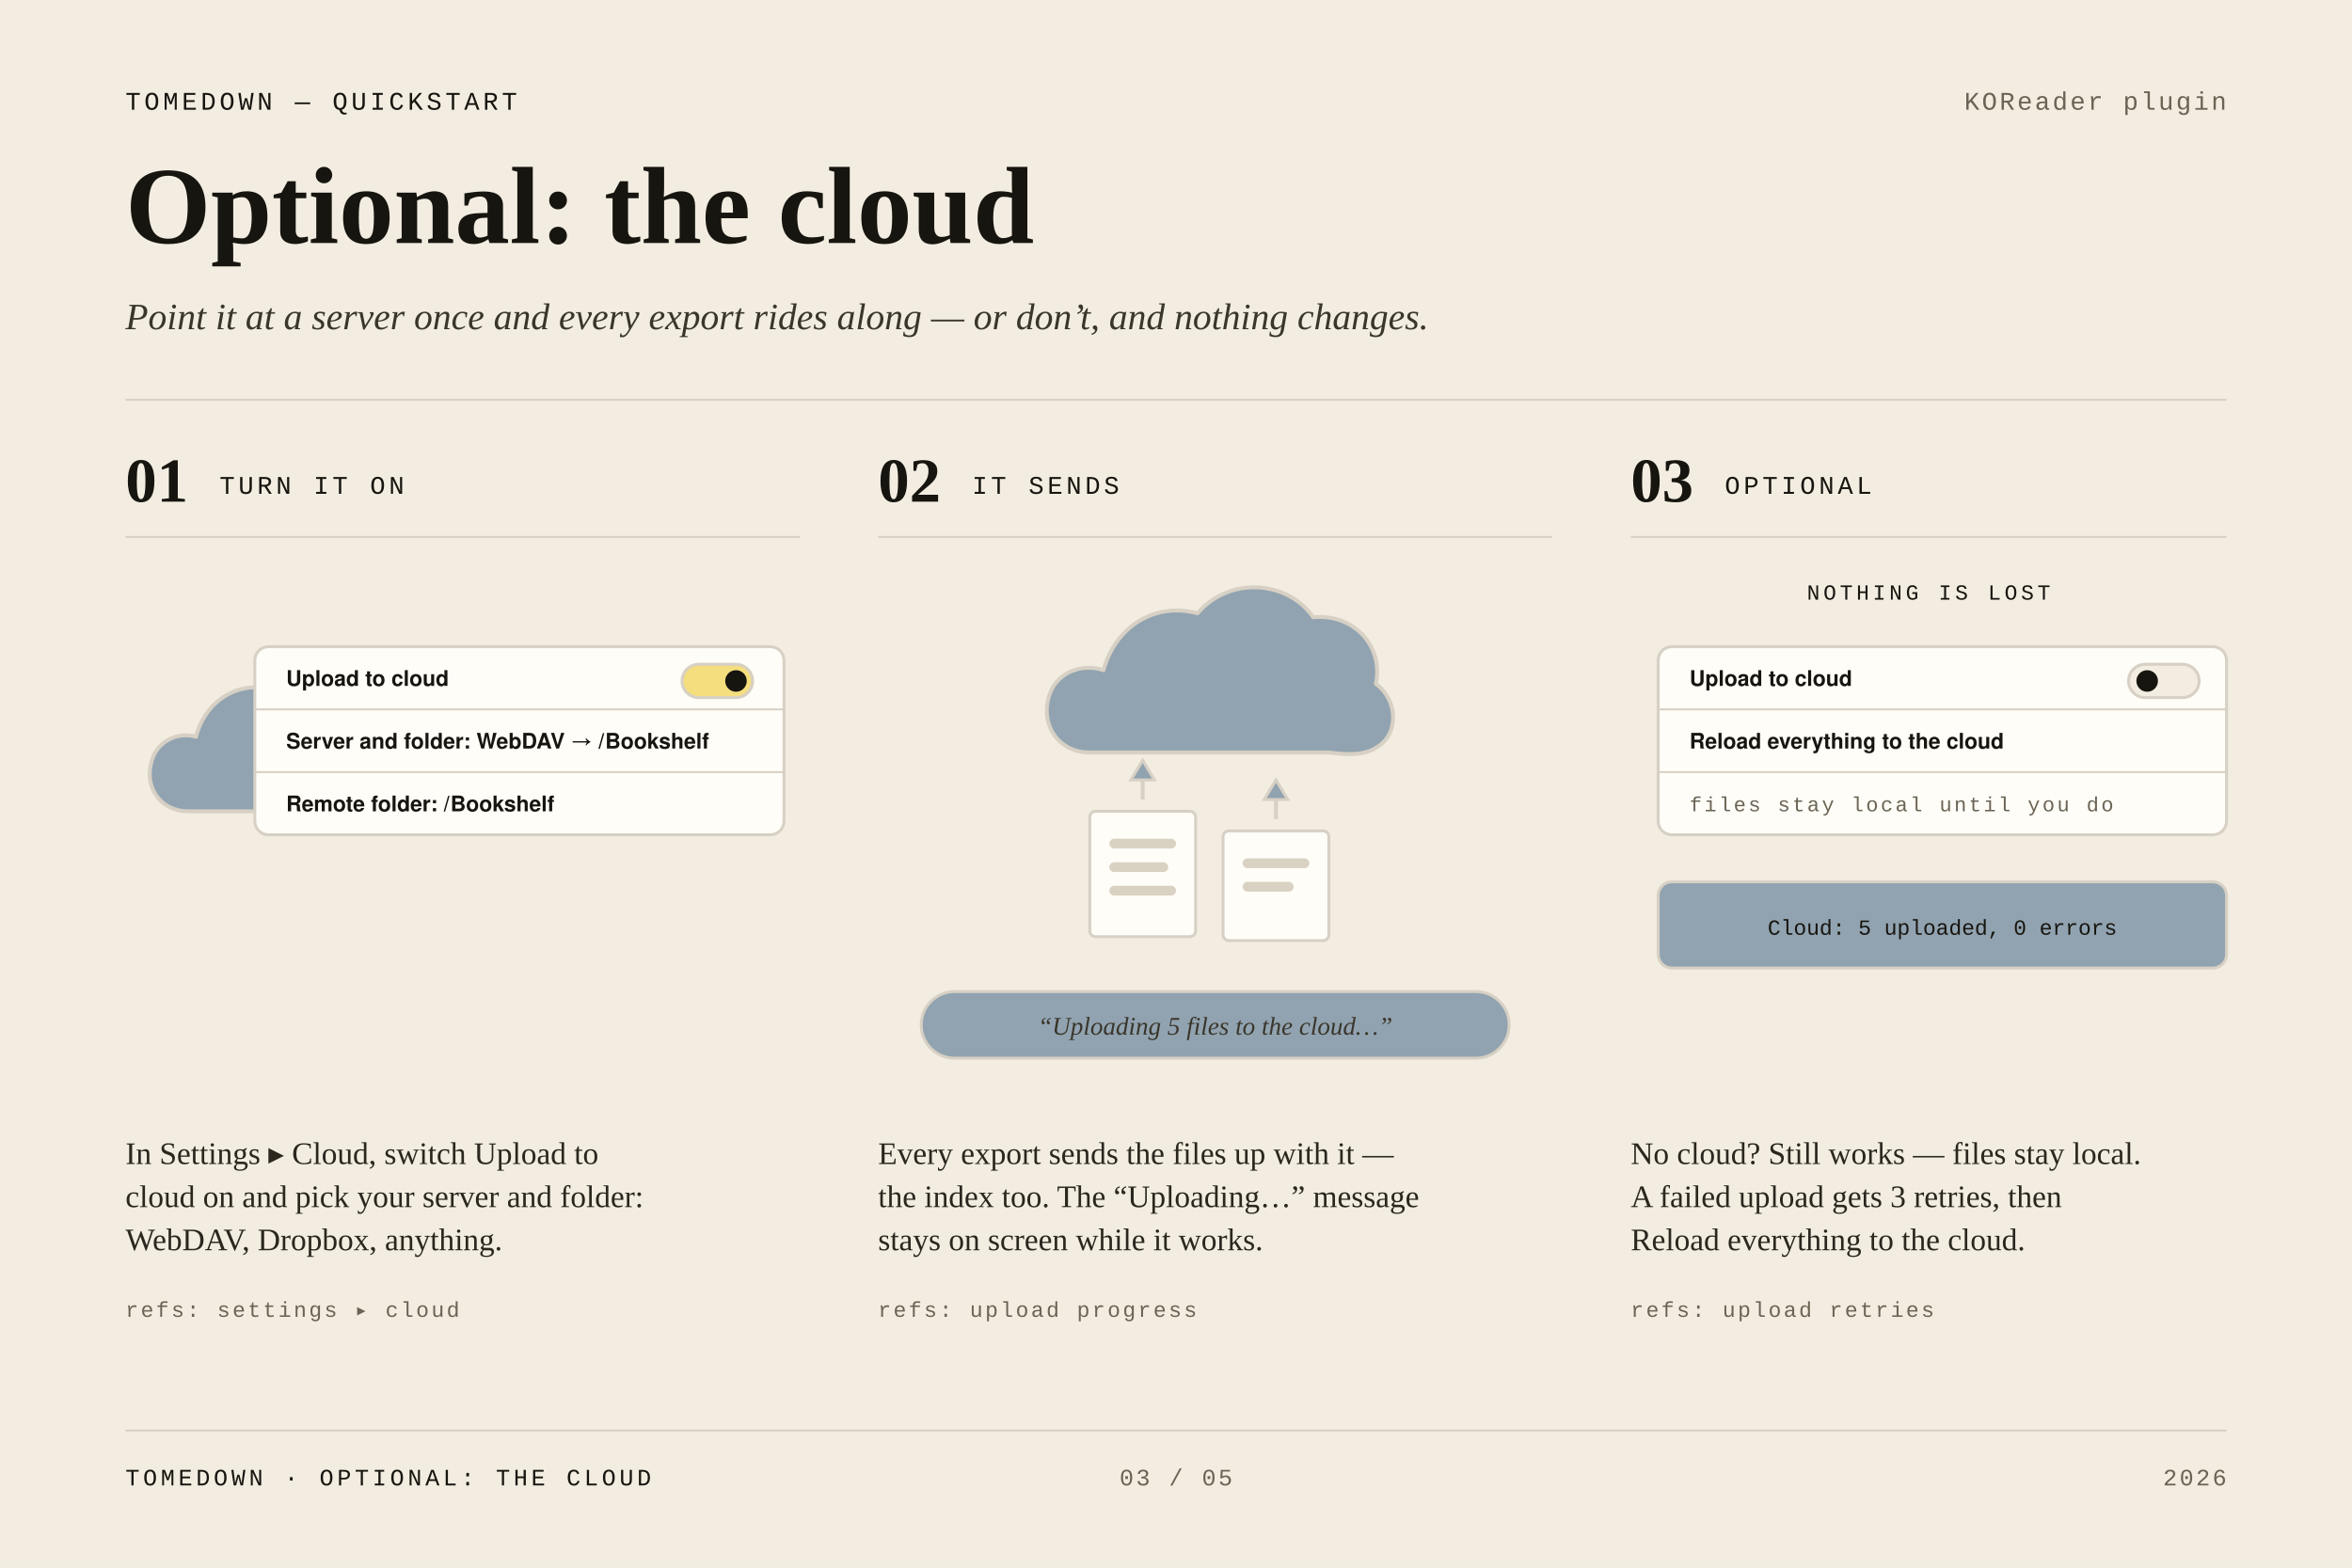
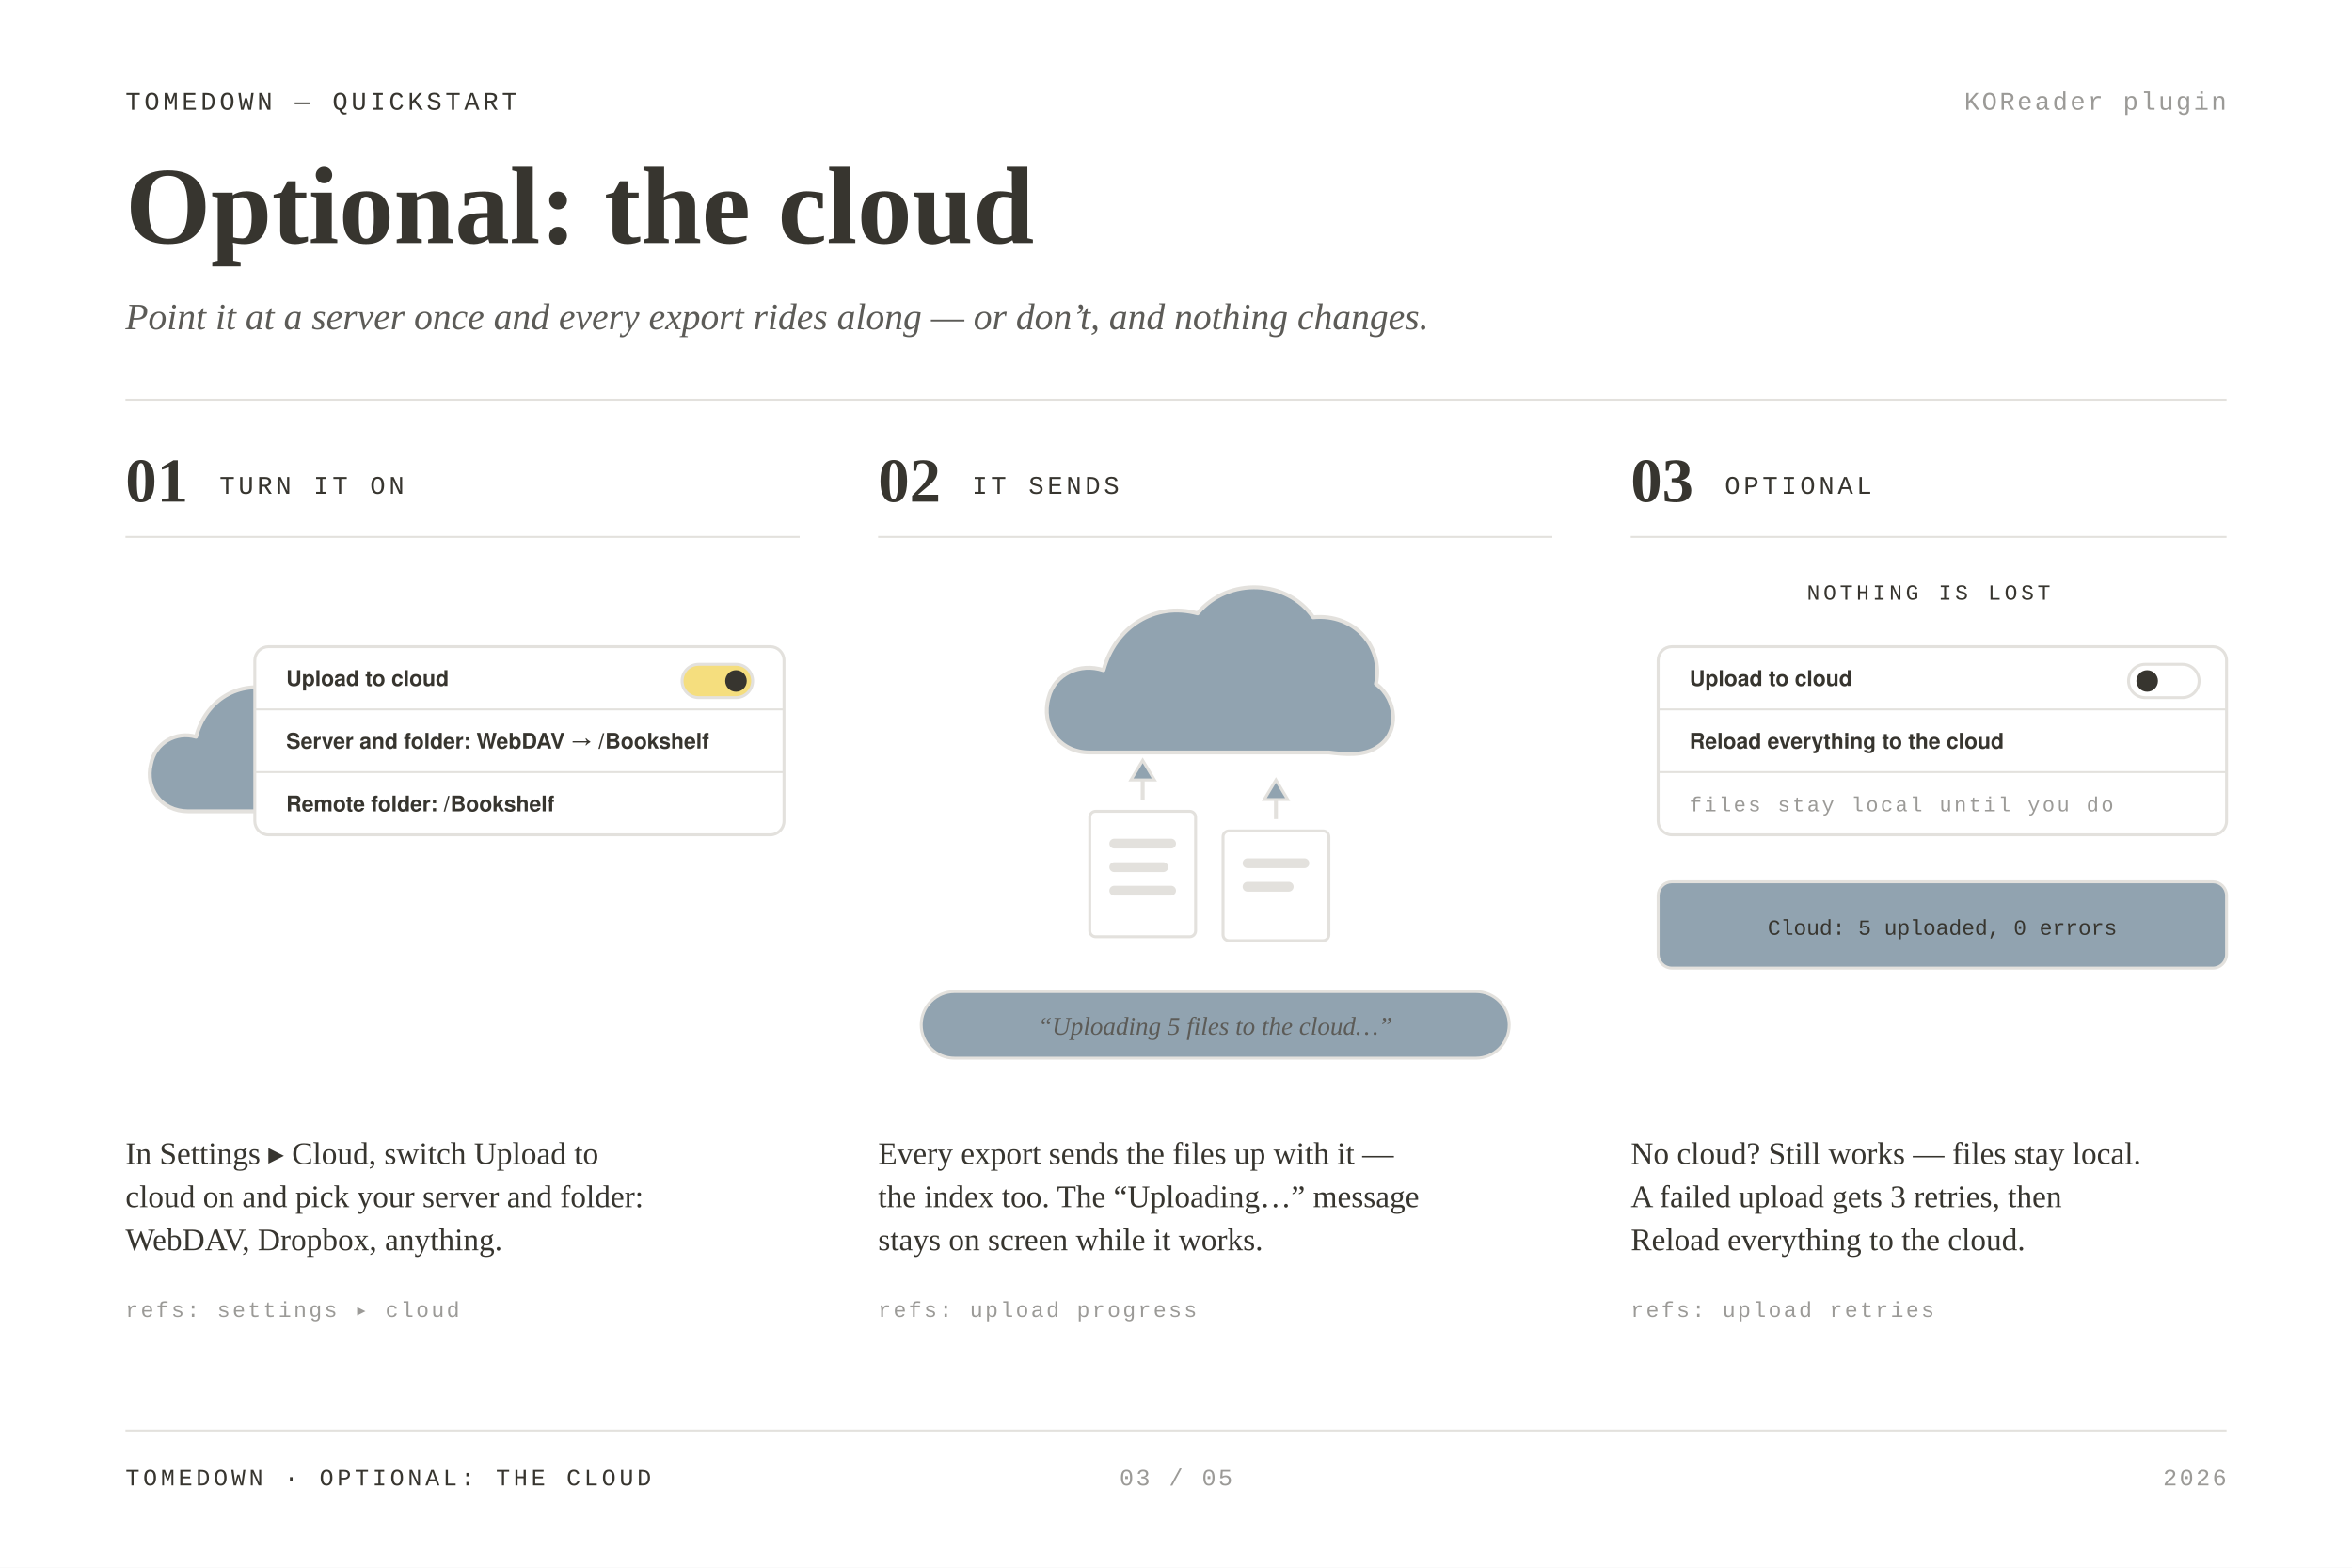
<svg xmlns="http://www.w3.org/2000/svg" width="1740" height="1160" viewBox="0 0 1200 800" role="img" aria-label="Tomedown quickstart tutorial 03 — Optional: the cloud: switch upload on, every export sends the files, and without a cloud everything still works">
  <style>
-     .display { font-family: Georgia, "Times New Roman", serif; font-weight: 700; fill: #17150F; }
-     .deck    { font-family: Georgia, "Times New Roman", serif; font-style: italic; fill: #3A362C; }
-     .label   { font-family: "SF Mono", Menlo, Consolas, "Liberation Mono", monospace; letter-spacing: 1.8px; fill: #17150F; }
-     .labelm  { font-family: "SF Mono", Menlo, Consolas, "Liberation Mono", monospace; letter-spacing: 1.2px; fill: #6B6455; }
-     .body    { font-family: Georgia, "Times New Roman", serif; fill: #2B271F; }
-     .menu    { font-family: "Helvetica Neue", Helvetica, Arial, sans-serif; font-weight: 700; fill: #17150F; }
-     .code    { font-family: "SF Mono", Menlo, Consolas, "Liberation Mono", monospace; fill: #17150F; }
-     .rule    { stroke: #D7D0C4; stroke-width: 1; }
-     .hair    { stroke: #D7D0C4; stroke-width: 1; opacity: 1; }
-     .card    { fill: #FFFDF7; stroke: #D7D0C4; stroke-width: 1.5; }
-     .frame   { fill: #FFFDF7; stroke: #D7D0C4; stroke-width: 1.5; }
-     .skel    { fill: #D9D2C2; }
+     .display { font-family: Georgia, "Times New Roman", serif; font-weight: 700; fill: #37352F; }
+     .deck    { font-family: Georgia, "Times New Roman", serif; font-style: italic; fill: #5C5B57; }
+     .label   { font-family: "SF Mono", Menlo, Consolas, "Liberation Mono", monospace; letter-spacing: 1.8px; fill: #37352F; }
+     .labelm  { font-family: "SF Mono", Menlo, Consolas, "Liberation Mono", monospace; letter-spacing: 1.2px; fill: #9B9A97; }
+     .body    { font-family: Georgia, "Times New Roman", serif; fill: #37352F; }
+     .menu    { font-family: "Helvetica Neue", Helvetica, Arial, sans-serif; font-weight: 700; fill: #37352F; }
+     .code    { font-family: "SF Mono", Menlo, Consolas, "Liberation Mono", monospace; fill: #37352F; }
+     .rule    { stroke: #E3E1DD; stroke-width: 1; }
+     .hair    { stroke: #E3E1DD; stroke-width: 1; opacity: 1; }
+     .card    { fill: #FFFFFF; stroke: #E3E1DD; stroke-width: 1.5; }
+     .frame   { fill: #FFFFFF; stroke: #E3E1DD; stroke-width: 1.5; }
+     .skel    { fill: #E3E1DD; }
    .accent  { fill: #F5DE7E; }
-     .cloud   { fill: #91A3B0; stroke: #D7D0C4; stroke-width: 2; stroke-linejoin: round; }
-     .cloudtri{ fill: #91A3B0; stroke: #D7D0C4; stroke-width: 1.5; }
-     .cloudbox{ fill: #91A3B0; stroke: #D7D0C4; stroke-width: 1.5; }
+     .cloud   { fill: #91A3B0; stroke: #E3E1DD; stroke-width: 2; stroke-linejoin: round; }
+     .cloudtri{ fill: #91A3B0; stroke: #E3E1DD; stroke-width: 1.5; }
+     .cloudbox{ fill: #91A3B0; stroke: #E3E1DD; stroke-width: 1.5; }
  </style>
-   <rect width="1200" height="800" fill="#F3EDE1" />
+   <rect width="1200" height="800" fill="#FFFFFF" />
  <text class="label" x="64" y="56" font-size="13">TOMEDOWN — QUICKSTART</text>
  <text class="labelm" x="1136" y="56" font-size="13" text-anchor="end">KOReader plugin</text>
  <text class="display" x="64" y="124" font-size="56">Optional: the cloud</text>
  <text class="deck" x="64" y="168" font-size="19">Point it at a server once and every export rides along — or don’t, and nothing changes.</text>
  <line class="rule" x1="64" y1="204" x2="1136" y2="204" />
  <text class="display" x="64" y="256" font-size="32">01</text>
  <text class="label" x="112" y="252" font-size="13">TURN IT ON</text>
  <line class="hair" x1="64" y1="274" x2="408" y2="274" />
  <path class="cloud" d="M96 414 C82 414 74 402 77 390 C79 379 90 373 100 376 C105 357 122 347 140 352 C154 336 180 337 190 353 C208 350 220 364 217 379 C228 386 230 401 220 410 C213 416 202 416 194 414 Z" />
  <rect class="card" x="130" y="330" width="270" height="96" rx="7" />
  <line class="hair" x1="130" y1="362" x2="400" y2="362" />
  <line class="hair" x1="130" y1="394" x2="400" y2="394" />
  <text class="menu" x="146" y="350" font-size="11">Upload to cloud</text>
-   <rect x="348" y="339" width="36" height="17" rx="8.5" fill="#F5DE7E" stroke="#D7D0C4" stroke-width="1.5" />
-   <circle cx="375.5" cy="347.5" r="5.5" fill="#17150F" />
+   <rect x="348" y="339" width="36" height="17" rx="8.5" fill="#F5DE7E" stroke="#E3E1DD" stroke-width="1.5" />
+   <circle cx="375.5" cy="347.5" r="5.5" fill="#37352F" />
  <text class="menu" x="146" y="382" font-size="11">Server and folder: WebDAV → /Bookshelf</text>
  <text class="menu" x="146" y="414" font-size="11">Remote folder: /Bookshelf</text>
  <text class="body" x="64" y="594" font-size="16">In Settings ▸ Cloud, switch Upload to</text>
  <text class="body" x="64" y="616" font-size="16">cloud on and pick your server and folder:</text>
  <text class="body" x="64" y="638" font-size="16">WebDAV, Dropbox, anything.</text>
  <text class="labelm" x="64" y="672" font-size="11">refs: settings ▸ cloud</text>
  <text class="display" x="448" y="256" font-size="32">02</text>
  <text class="label" x="496" y="252" font-size="13">IT SENDS</text>
  <line class="hair" x1="448" y1="274" x2="792" y2="274" />
  <path class="cloud" d="M556 384 C540 384 531 370 535 356 C538 344 551 338 563 342 C569 320 589 307 611 313 C627 294 657 296 670 315 C691 313 706 330 702 349 C713 357 714 374 703 381 C696 386 686 385 678 384 Z" />
  <rect class="card" x="556" y="414" width="54" height="64" rx="3" />
  <rect class="skel" x="566" y="428" width="34" height="5" rx="2.5" />
  <rect class="skel" x="566" y="440" width="30" height="5" rx="2.5" />
  <rect class="skel" x="566" y="452" width="34" height="5" rx="2.5" />
  <rect class="card" x="624" y="424" width="54" height="56" rx="3" />
  <rect class="skel" x="634" y="438" width="34" height="5" rx="2.5" />
  <rect class="skel" x="634" y="450" width="26" height="5" rx="2.5" />
-   <path d="M583 408 V394" fill="none" stroke="#D7D0C4" stroke-width="2" />
+   <path d="M583 408 V394" fill="none" stroke="#E3E1DD" stroke-width="2" />
  <path class="cloudtri" d="M577 398 L583 388 L589 398 Z" />
-   <path d="M651 418 V404" fill="none" stroke="#D7D0C4" stroke-width="2" />
+   <path d="M651 418 V404" fill="none" stroke="#E3E1DD" stroke-width="2" />
  <path class="cloudtri" d="M645 408 L651 398 L657 408 Z" />
  <rect class="cloudbox" x="470" y="506" width="300" height="34" rx="17" />
  <text class="deck" x="620" y="528" font-size="13" text-anchor="middle">“Uploading 5 files to the cloud…”</text>
  <text class="body" x="448" y="594" font-size="16">Every export sends the files up with it —</text>
  <text class="body" x="448" y="616" font-size="16">the index too. The “Uploading…” message</text>
  <text class="body" x="448" y="638" font-size="16">stays on screen while it works.</text>
  <text class="labelm" x="448" y="672" font-size="11">refs: upload progress</text>
  <text class="display" x="832" y="256" font-size="32">03</text>
  <text class="label" x="880" y="252" font-size="13">OPTIONAL</text>
  <line class="hair" x1="832" y1="274" x2="1136" y2="274" />
  <text class="label" x="984" y="306" font-size="11" text-anchor="middle">NOTHING IS LOST</text>
  <rect class="card" x="846" y="330" width="290" height="96" rx="7" />
  <line class="hair" x1="846" y1="362" x2="1136" y2="362" />
  <line class="hair" x1="846" y1="394" x2="1136" y2="394" />
  <text class="menu" x="862" y="350" font-size="11">Upload to cloud</text>
-   <rect x="1086" y="339" width="36" height="17" rx="8.5" fill="#F3EDE1" stroke="#D7D0C4" stroke-width="1.5" />
-   <circle cx="1095.5" cy="347.5" r="5.5" fill="#17150F" />
+   <rect x="1086" y="339" width="36" height="17" rx="8.5" fill="#FFFFFF" stroke="#E3E1DD" stroke-width="1.5" />
+   <circle cx="1095.5" cy="347.5" r="5.5" fill="#37352F" />
  <text class="menu" x="862" y="382" font-size="11">Reload everything to the cloud</text>
  <text class="labelm" x="862" y="414" font-size="10.5">files stay local until you do</text>
  <rect class="cloudbox" x="846" y="450" width="290" height="44" rx="7" />
  <text class="code" x="991" y="477" font-size="11" text-anchor="middle">Cloud: 5 uploaded, 0 errors</text>
  <text class="body" x="832" y="594" font-size="16">No cloud? Still works — files stay local.</text>
  <text class="body" x="832" y="616" font-size="16">A failed upload gets 3 retries, then</text>
  <text class="body" x="832" y="638" font-size="16">Reload everything to the cloud.</text>
  <text class="labelm" x="832" y="672" font-size="11">refs: upload retries</text>
  <line class="rule" x1="64" y1="730" x2="1136" y2="730" />
  <text class="label" x="64" y="758" font-size="12">TOMEDOWN · OPTIONAL: THE CLOUD</text>
  <text class="labelm" x="600" y="758" font-size="12" text-anchor="middle">03 / 05</text>
  <text class="labelm" x="1136" y="758" font-size="12" text-anchor="end">2026</text>
</svg>
